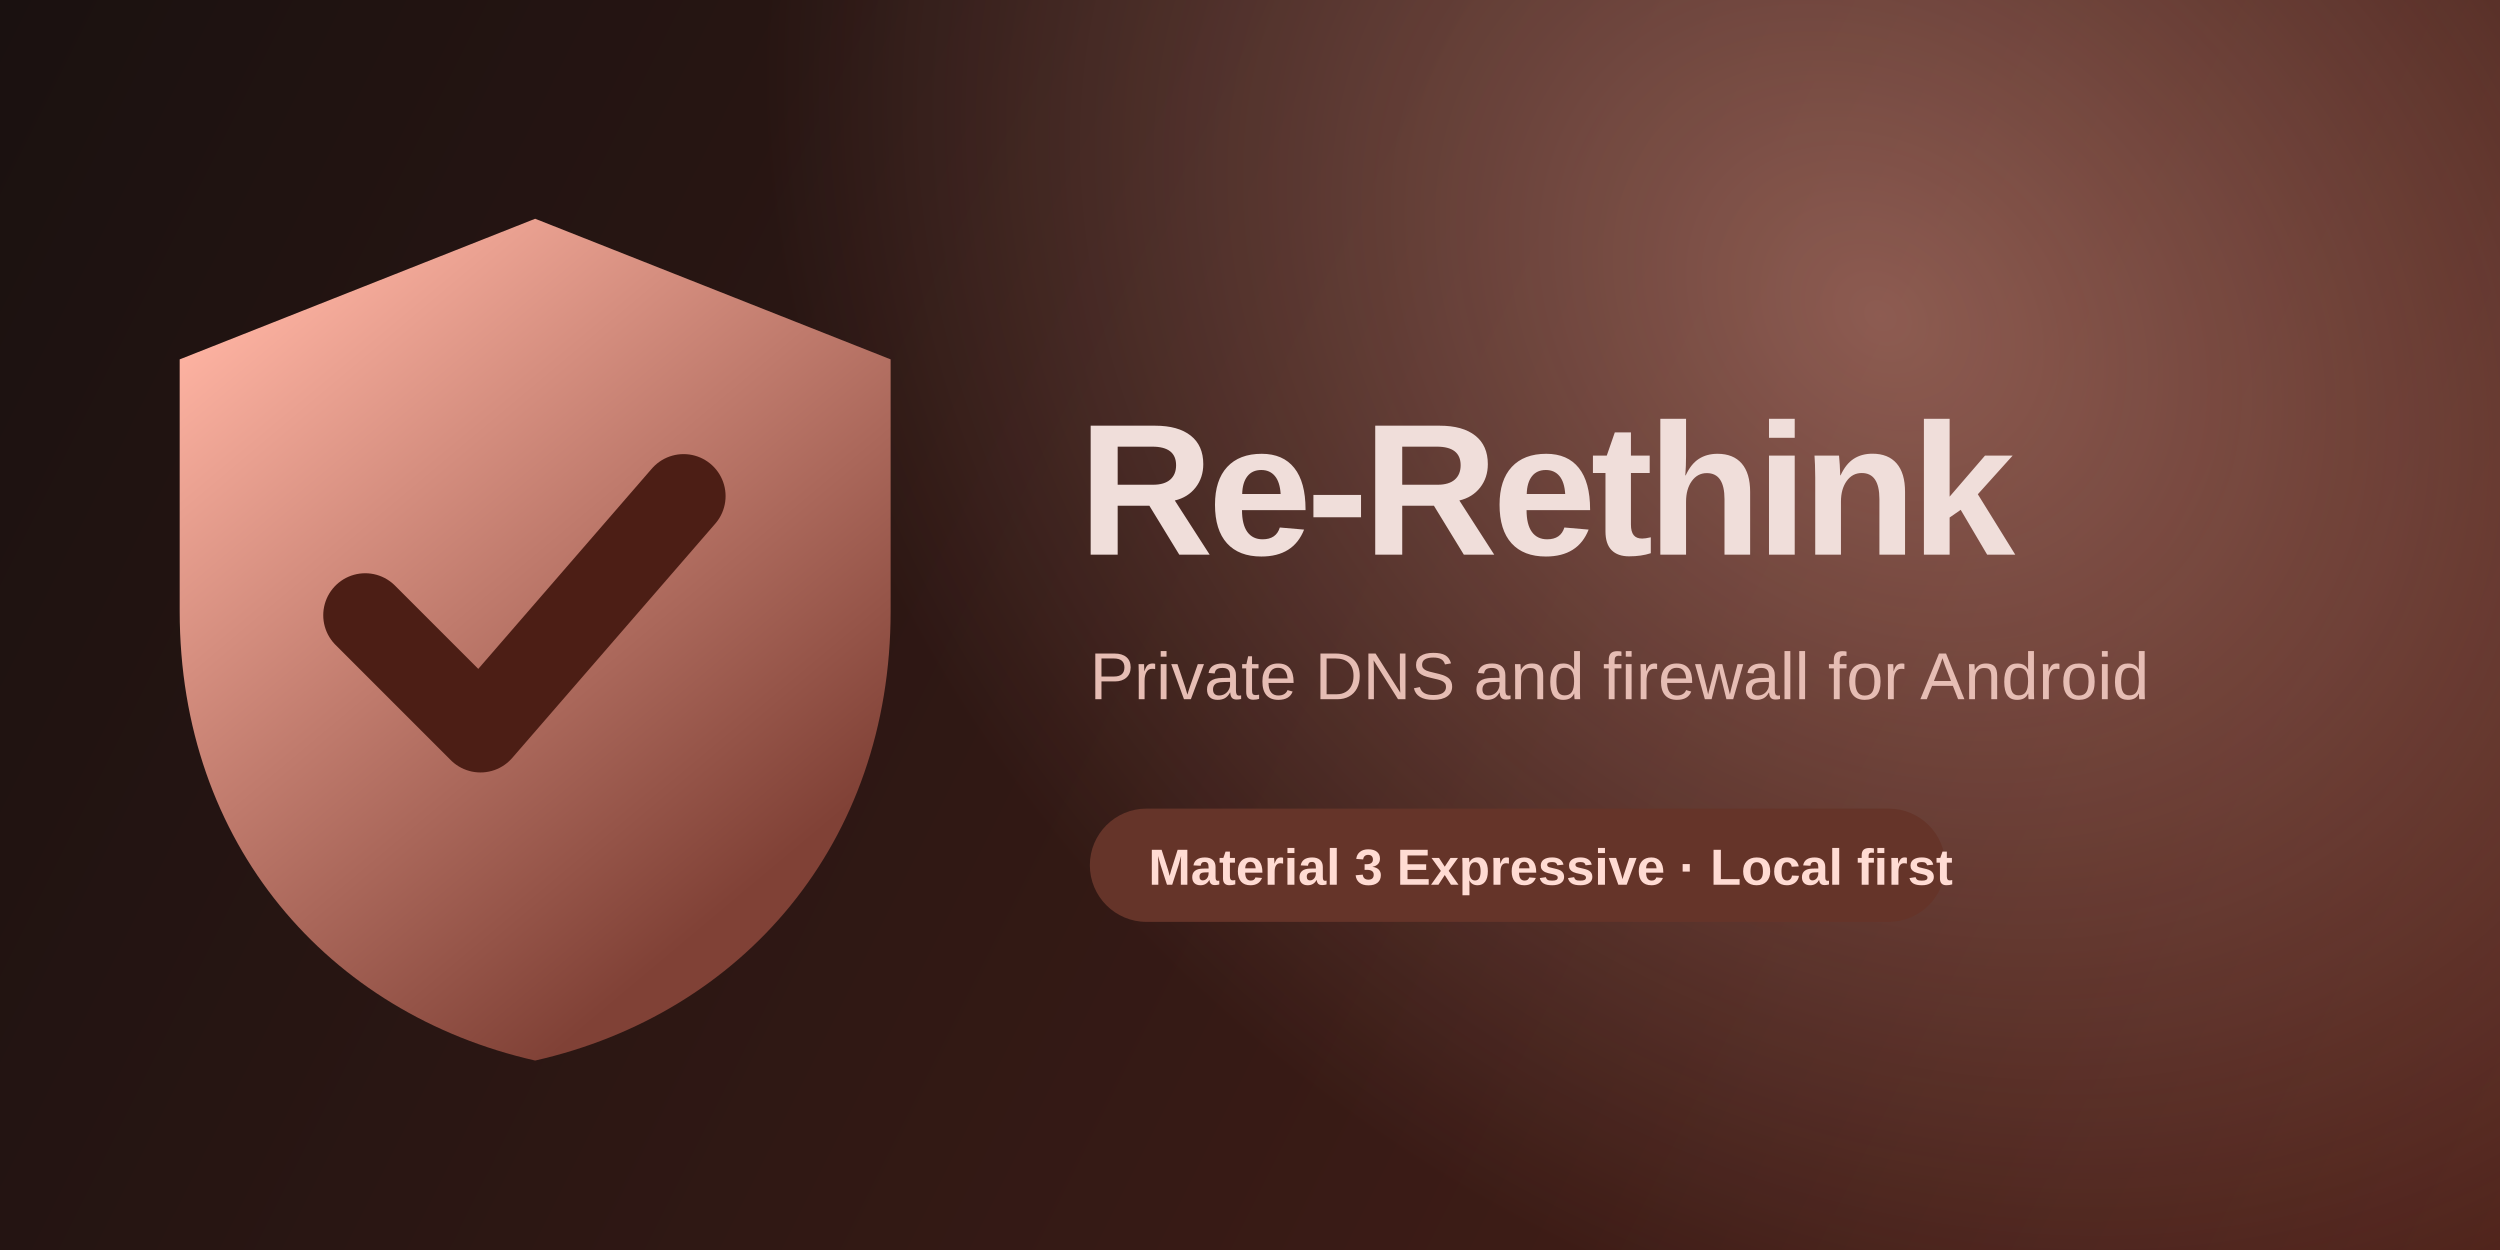
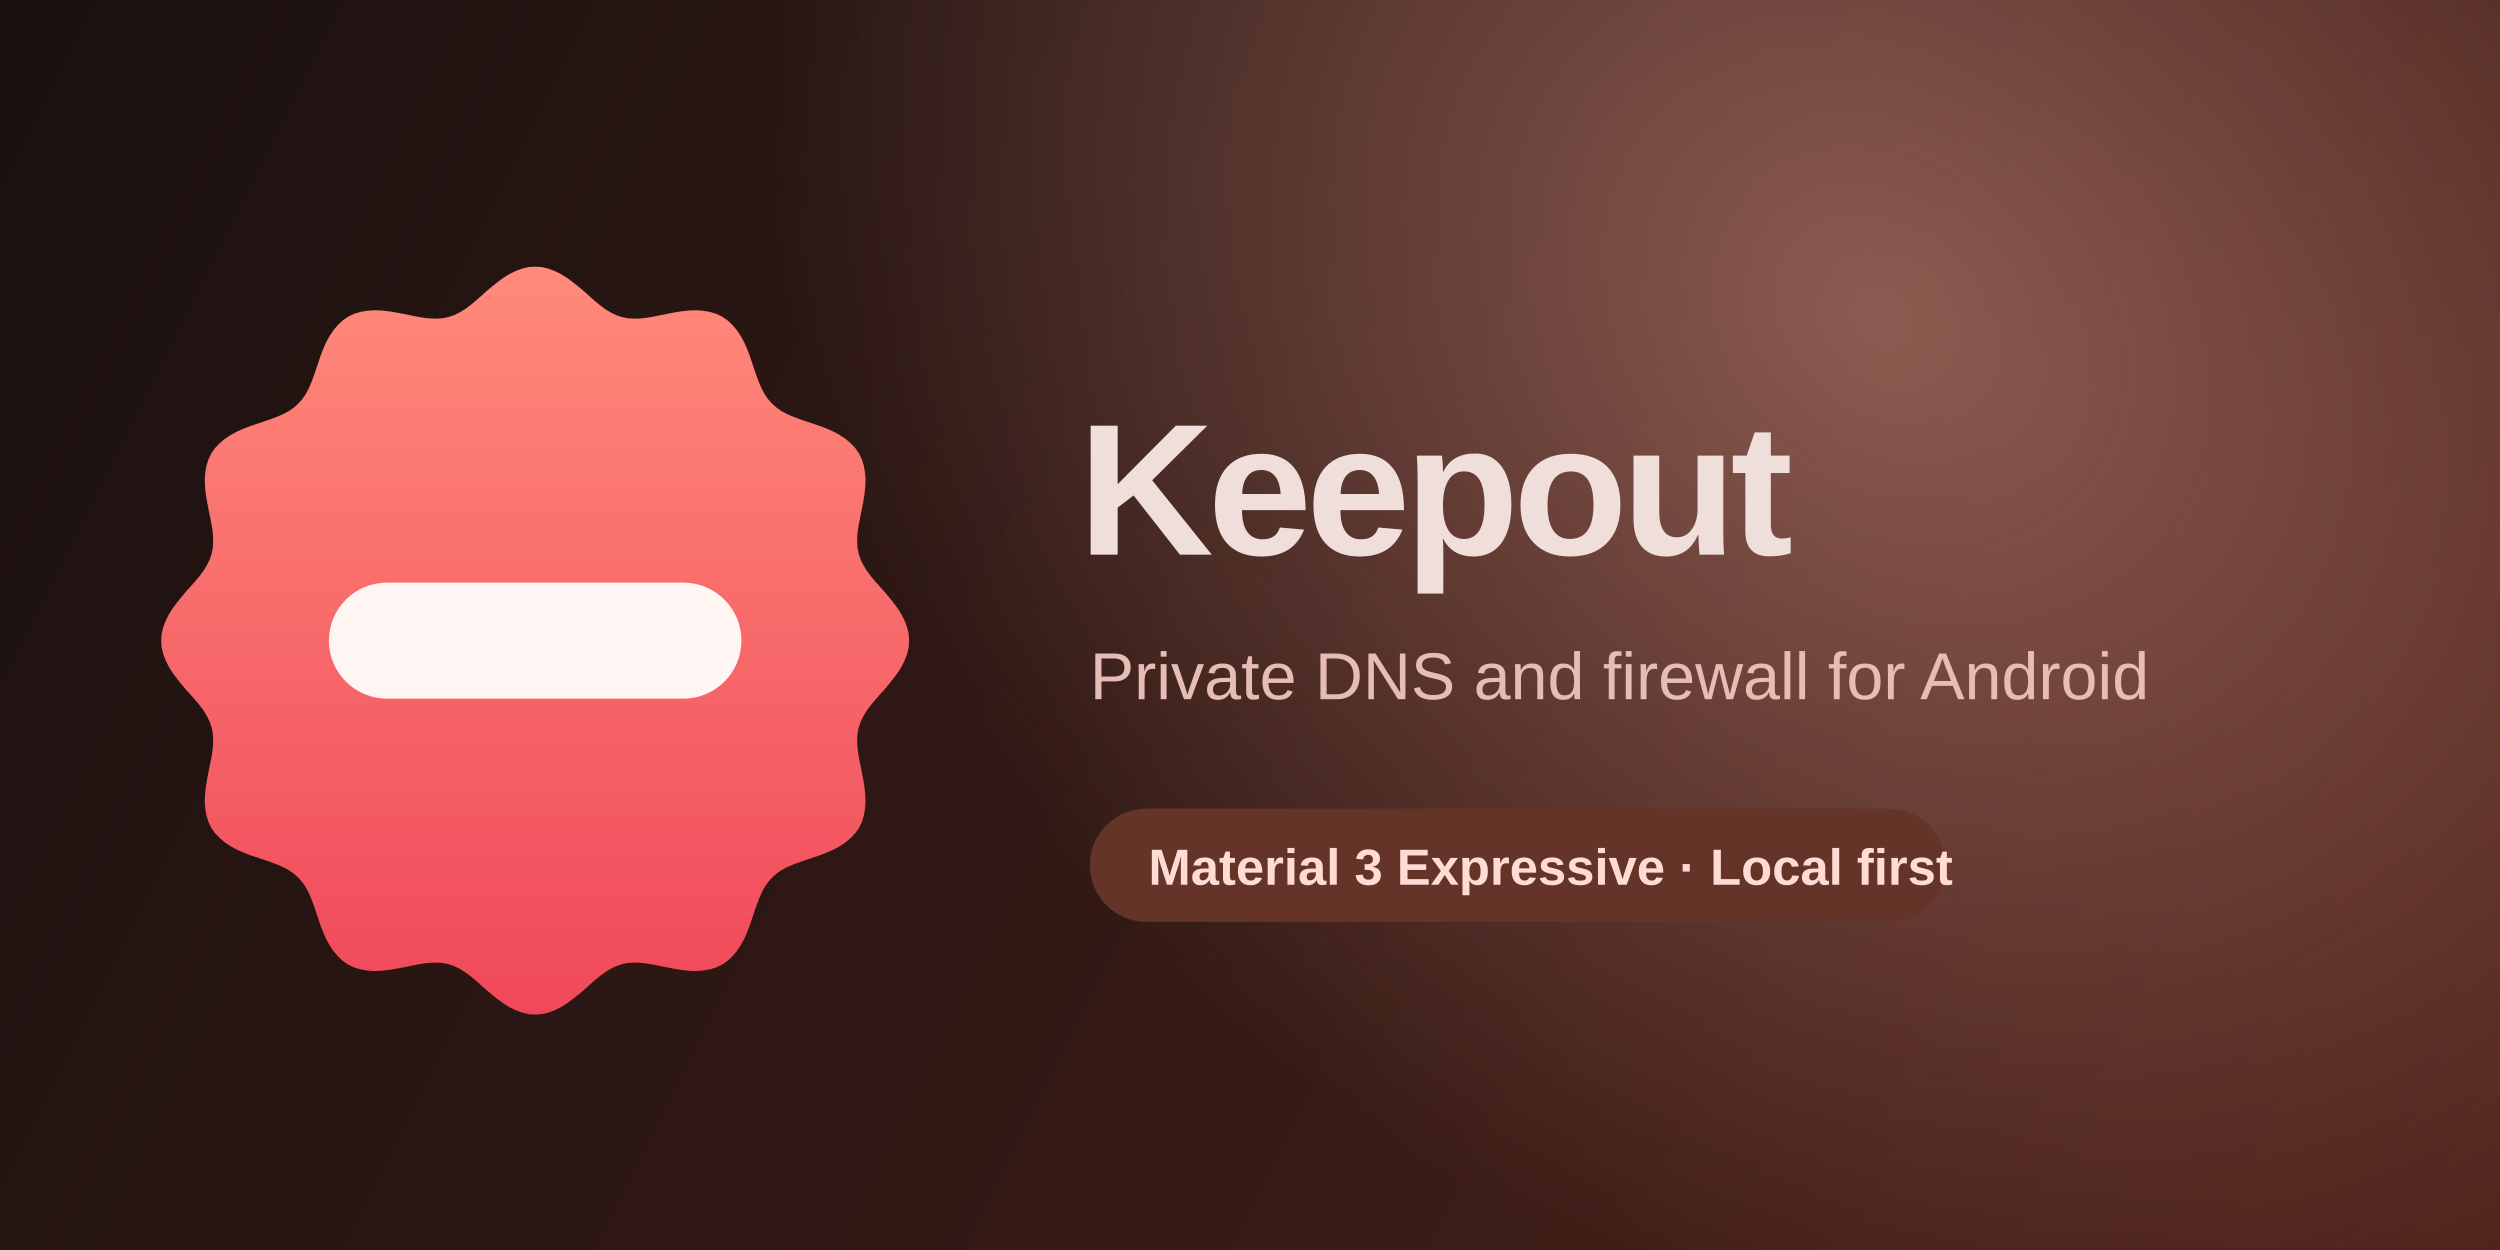
<svg xmlns="http://www.w3.org/2000/svg" width="1280" height="640" viewBox="0 0 1280 640">
  <defs>
    <linearGradient id="background" x1="0" y1="0" x2="1280" y2="640" gradientUnits="userSpaceOnUse">
      <stop stop-color="#1a1110" />
      <stop offset="1" stop-color="#4c2119" />
    </linearGradient>
    <radialGradient id="glow" cx="0" cy="0" r="1" gradientTransform="translate(962 164) rotate(129) scale(488 624)" gradientUnits="userSpaceOnUse">
      <stop stop-color="#ffb4a3" stop-opacity=".42" />
      <stop offset="1" stop-color="#ffb4a3" stop-opacity="0" />
    </radialGradient>
-     <linearGradient id="shield" x1="150" y1="124" x2="410" y2="434" gradientUnits="userSpaceOnUse">
-       <stop stop-color="#ffb4a3" />
-       <stop offset="1" stop-color="#804136" />
+     <linearGradient id="seal" x1="54" y1="25" x2="54" y2="83" gradientUnits="userSpaceOnUse">
+       <stop stop-color="#FF8A7A" />
+       <stop offset="1" stop-color="#F0485A" />
    </linearGradient>
  </defs>
  <rect width="1280" height="640" fill="url(#background)" />
  <rect width="1280" height="640" fill="url(#glow)" />
-   <path d="M274 112 456 184v129c0 119-76 206-182 230C168 519 92 432 92 313V184l182-72Z" fill="url(#shield)" />
-   <path d="m187 315 59 59 104-120" fill="none" stroke="#4c1e15" stroke-linecap="round" stroke-linejoin="round" stroke-width="43" />
-   <text x="552" y="284" fill="#f0deda" font-family="Arial, Helvetica, sans-serif" font-size="96" font-weight="700" letter-spacing="-3">Re-Rethink</text>
+   <g transform="translate(274 328) scale(6.6) translate(-54 -54)">
+     <path d="M54.00,24.99L54.51,25.02L55.01,25.14L55.50,25.32L55.99,25.56L56.46,25.85L56.92,26.19L57.37,26.55L57.81,26.92L58.23,27.30L58.64,27.66L59.05,28.00L59.46,28.30L59.88,28.55L60.29,28.75L60.73,28.90L61.17,28.99L61.64,29.02L62.12,29.01L62.62,28.96L63.15,28.87L63.69,28.76L64.24,28.65L64.81,28.54L65.38,28.45L65.94,28.39L66.50,28.37L67.04,28.41L67.56,28.50L68.05,28.65L68.51,28.87L68.93,29.16L69.30,29.51L69.64,29.91L69.94,30.36L70.21,30.85L70.44,31.37L70.65,31.91L70.83,32.45L71.01,32.99L71.19,33.51L71.38,34.01L71.58,34.47L71.81,34.90L72.08,35.28L72.38,35.62L72.72,35.92L73.10,36.19L73.53,36.42L73.99,36.62L74.49,36.81L75.01,36.99L75.55,37.17L76.09,37.35L76.63,37.56L77.15,37.79L77.64,38.06L78.09,38.36L78.49,38.70L78.84,39.07L79.13,39.49L79.35,39.95L79.50,40.44L79.59,40.96L79.63,41.50L79.61,42.06L79.55,42.62L79.46,43.19L79.35,43.76L79.24,44.31L79.13,44.85L79.04,45.38L78.99,45.88L78.98,46.36L79.01,46.83L79.10,47.27L79.25,47.71L79.45,48.12L79.70,48.54L80.00,48.95L80.34,49.36L80.70,49.77L81.08,50.19L81.45,50.63L81.81,51.08L82.15,51.54L82.44,52.01L82.68,52.50L82.86,52.99L82.98,53.49L83.01,54.00L82.98,54.51L82.86,55.01L82.68,55.50L82.44,55.99L82.15,56.46L81.81,56.92L81.45,57.37L81.08,57.81L80.70,58.23L80.34,58.64L80.00,59.05L79.70,59.46L79.45,59.88L79.25,60.29L79.10,60.73L79.01,61.17L78.98,61.64L78.99,62.12L79.04,62.62L79.13,63.15L79.24,63.69L79.35,64.24L79.46,64.81L79.55,65.38L79.61,65.94L79.63,66.50L79.59,67.04L79.50,67.56L79.35,68.05L79.13,68.51L78.84,68.93L78.49,69.30L78.09,69.64L77.64,69.94L77.15,70.21L76.63,70.44L76.09,70.65L75.55,70.83L75.01,71.01L74.49,71.19L73.99,71.38L73.53,71.58L73.10,71.81L72.72,72.08L72.38,72.38L72.08,72.72L71.81,73.10L71.58,73.53L71.38,73.99L71.19,74.49L71.01,75.01L70.83,75.55L70.65,76.09L70.44,76.63L70.21,77.15L69.94,77.64L69.64,78.09L69.30,78.49L68.93,78.84L68.51,79.13L68.05,79.35L67.56,79.50L67.04,79.59L66.50,79.63L65.94,79.61L65.38,79.55L64.81,79.46L64.24,79.35L63.69,79.24L63.15,79.13L62.62,79.04L62.12,78.99L61.64,78.98L61.17,79.01L60.73,79.10L60.29,79.25L59.88,79.45L59.46,79.70L59.05,80.00L58.64,80.34L58.23,80.70L57.81,81.08L57.37,81.45L56.92,81.81L56.46,82.15L55.99,82.44L55.50,82.68L55.01,82.86L54.51,82.98L54.00,83.01L53.49,82.98L52.99,82.86L52.50,82.68L52.01,82.44L51.54,82.15L51.08,81.81L50.63,81.45L50.19,81.08L49.77,80.70L49.36,80.34L48.95,80.00L48.54,79.70L48.12,79.45L47.71,79.25L47.27,79.10L46.83,79.01L46.36,78.98L45.88,78.99L45.38,79.04L44.85,79.13L44.31,79.24L43.76,79.35L43.19,79.46L42.62,79.55L42.06,79.61L41.50,79.63L40.96,79.59L40.44,79.50L39.95,79.35L39.49,79.13L39.07,78.84L38.70,78.49L38.36,78.09L38.06,77.64L37.79,77.15L37.56,76.63L37.35,76.09L37.17,75.55L36.99,75.01L36.81,74.49L36.62,73.99L36.42,73.53L36.19,73.10L35.92,72.72L35.62,72.38L35.28,72.08L34.90,71.81L34.47,71.58L34.01,71.38L33.51,71.19L32.99,71.01L32.45,70.83L31.91,70.65L31.37,70.44L30.85,70.21L30.36,69.94L29.91,69.64L29.51,69.30L29.16,68.93L28.87,68.51L28.65,68.05L28.50,67.56L28.41,67.04L28.37,66.50L28.39,65.94L28.45,65.38L28.54,64.81L28.65,64.24L28.76,63.69L28.87,63.15L28.96,62.62L29.01,62.12L29.02,61.64L28.99,61.17L28.90,60.73L28.75,60.29L28.55,59.88L28.30,59.46L28.00,59.05L27.66,58.64L27.30,58.23L26.92,57.81L26.55,57.37L26.19,56.92L25.85,56.46L25.56,55.99L25.32,55.50L25.14,55.01L25.02,54.51L24.99,54.00L25.02,53.49L25.14,52.99L25.32,52.50L25.56,52.01L25.85,51.54L26.19,51.08L26.55,50.63L26.92,50.19L27.30,49.77L27.66,49.36L28.00,48.95L28.30,48.54L28.55,48.12L28.75,47.71L28.90,47.27L28.99,46.83L29.02,46.36L29.01,45.88L28.96,45.38L28.87,44.85L28.76,44.31L28.65,43.76L28.54,43.19L28.45,42.62L28.39,42.06L28.37,41.50L28.41,40.96L28.50,40.44L28.65,39.95L28.87,39.49L29.16,39.07L29.51,38.70L29.91,38.36L30.36,38.06L30.85,37.79L31.37,37.56L31.91,37.35L32.45,37.17L32.99,36.99L33.51,36.81L34.01,36.62L34.47,36.42L34.90,36.19L35.28,35.92L35.62,35.62L35.92,35.28L36.19,34.90L36.42,34.47L36.62,34.01L36.81,33.51L36.99,32.99L37.17,32.45L37.35,31.91L37.56,31.37L37.79,30.85L38.06,30.36L38.36,29.91L38.70,29.51L39.07,29.16L39.49,28.87L39.95,28.65L40.44,28.50L40.96,28.41L41.50,28.37L42.06,28.39L42.62,28.45L43.19,28.54L43.76,28.65L44.31,28.76L44.85,28.87L45.38,28.96L45.88,29.01L46.36,29.02L46.83,28.99L47.27,28.90L47.71,28.75L48.12,28.55L48.54,28.30L48.95,28.00L49.36,27.66L49.77,27.30L50.19,26.92L50.63,26.55L51.08,26.19L51.54,25.85L52.01,25.56L52.50,25.32L52.99,25.14L53.49,25.02Z" fill="url(#seal)" />
+     <path d="M42.5,49.5L65.5,49.5A4.5,4.5 0 0 1 65.5,58.5L42.5,58.5A4.5,4.5 0 0 1 42.5,49.5Z" fill="#FFF6F3" />
+   </g>
+   <text x="552" y="284" fill="#f0deda" font-family="Arial, Helvetica, sans-serif" font-size="96" font-weight="700" letter-spacing="-3">Keepout</text>
  <text x="558" y="358" fill="#e6bdb4" font-family="Arial, Helvetica, sans-serif" font-size="34" font-weight="500">Private DNS and firewall for Android</text>
  <rect x="558" y="414" width="438" height="58" rx="29" fill="#653429" />
  <text x="588" y="453" fill="#ffdbd3" font-family="Arial, Helvetica, sans-serif" font-size="26" font-weight="700">Material 3 Expressive · Local first</text>
</svg>
